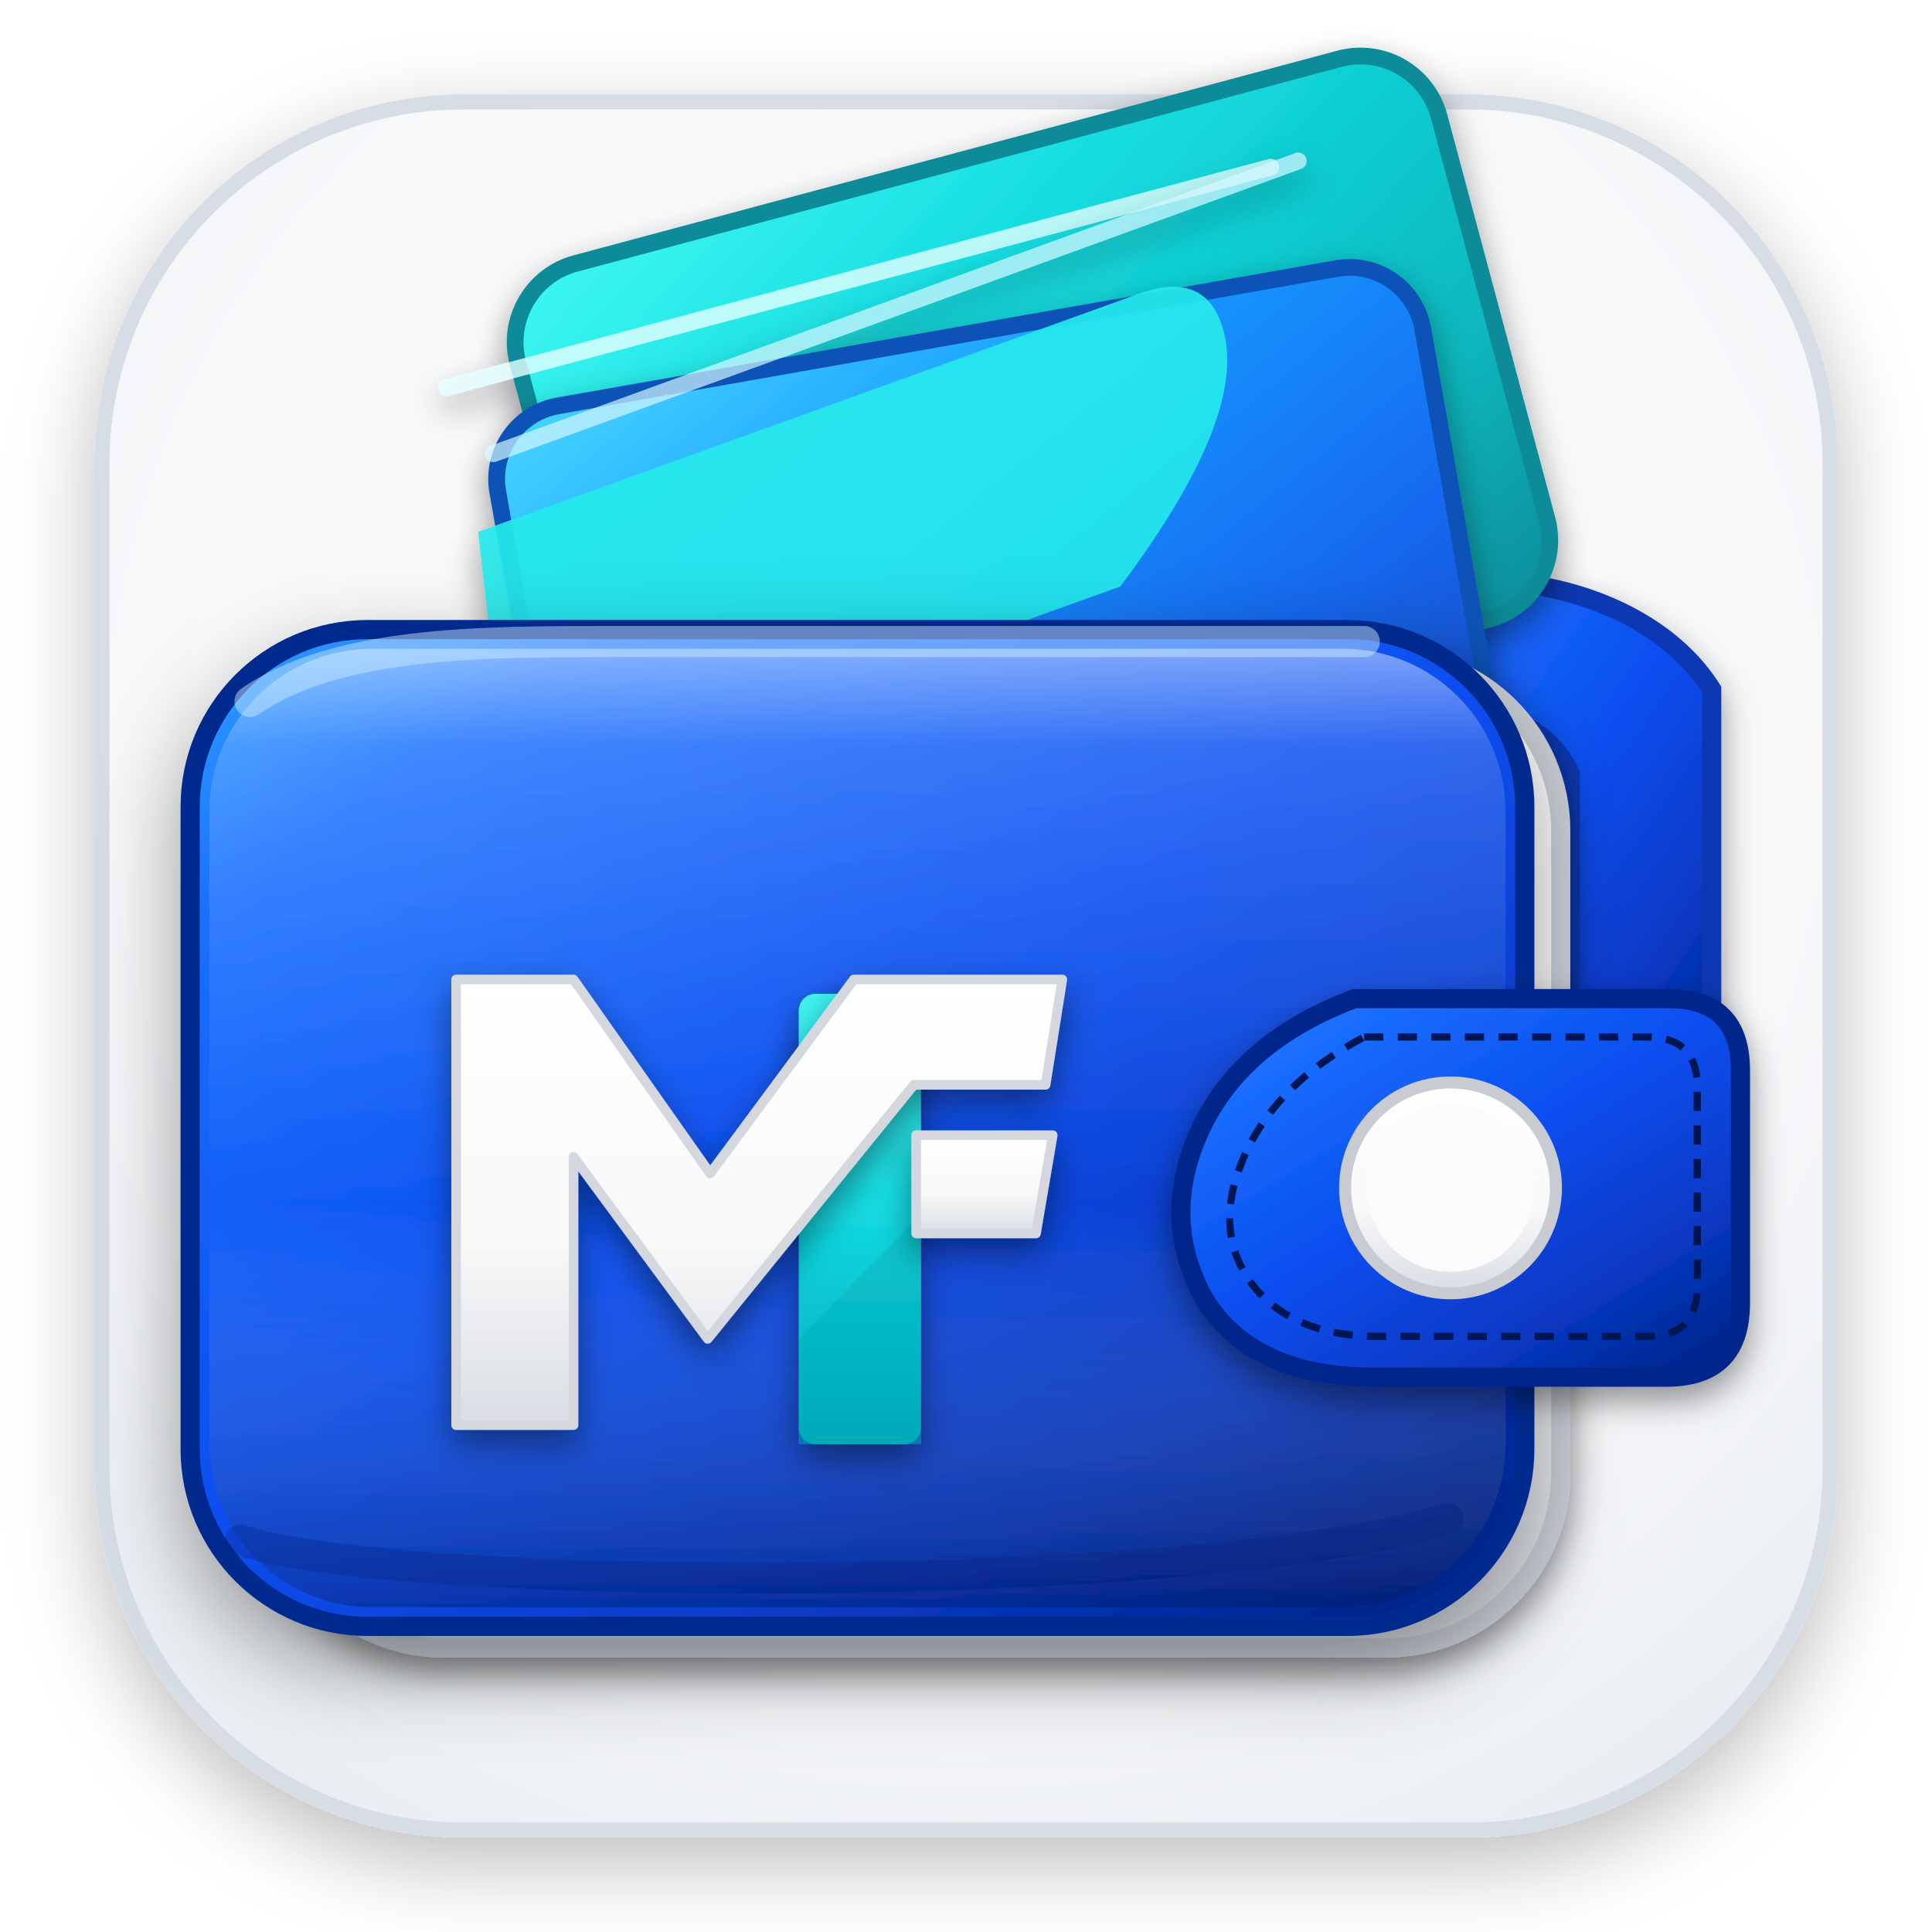
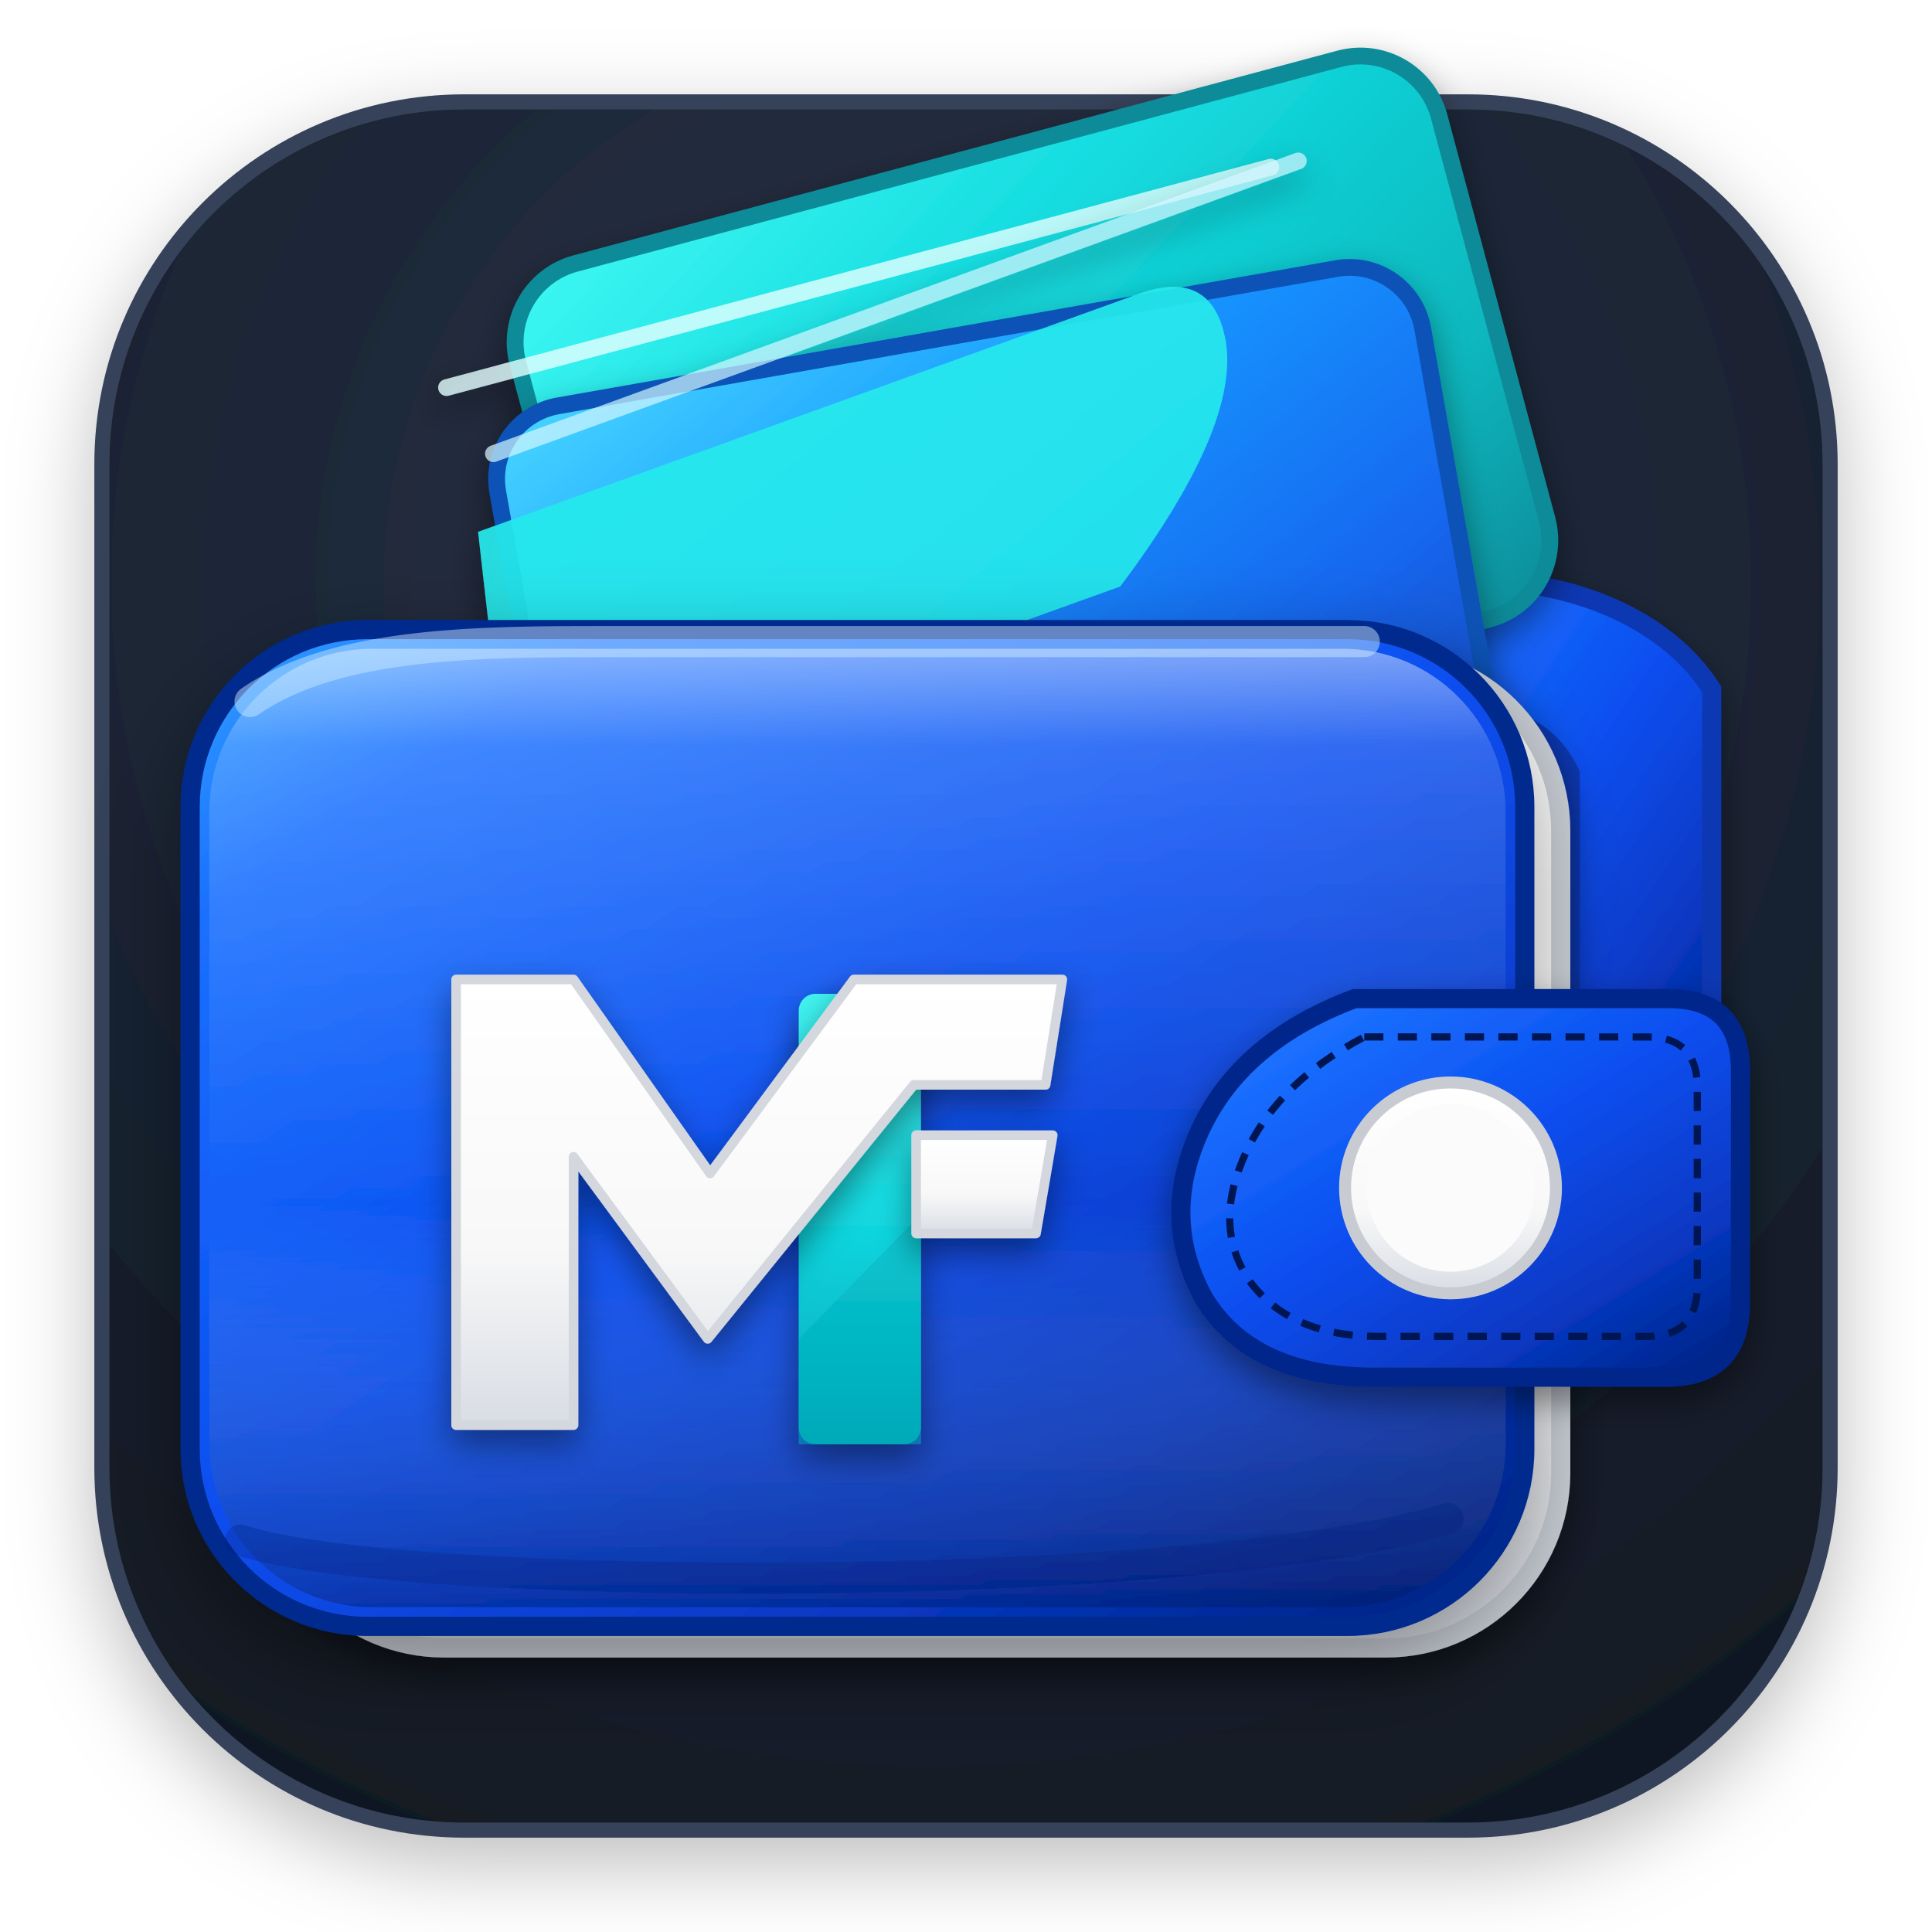
- <svg xmlns="http://www.w3.org/2000/svg" width="512" height="512" viewBox="0 0 512 512">
-   <svg width="512" height="512" viewBox="0 0 1024 1024">
-     <defs>
-       <linearGradient id="wallet" x1="0" y1="0" x2="0.9" y2="1">
-         <stop offset="0" stop-color="#32a1ff" />
-         <stop offset="0.16" stop-color="#1b70ff" />
-         <stop offset="0.50" stop-color="#0a4ef0" />
-         <stop offset="0.80" stop-color="#0738c2" />
-         <stop offset="1" stop-color="#03258a" />
-       </linearGradient>
-       <linearGradient id="walletShade" x1="0" y1="0" x2="0" y2="1">
-         <stop offset="0" stop-color="#ffffff" stop-opacity=".46" />
-         <stop offset=".10" stop-color="#ffffff" stop-opacity=".16" />
-         <stop offset=".58" stop-color="#ffffff" stop-opacity="0" />
-         <stop offset="1" stop-color="#001758" stop-opacity=".36" />
-       </linearGradient>
-       <linearGradient id="cardTeal" x1="0" y1="0" x2="1" y2="1">
-         <stop offset="0" stop-color="#3ff8f3" />
-         <stop offset=".35" stop-color="#15dce0" />
-         <stop offset=".75" stop-color="#08b8be" />
-         <stop offset="1" stop-color="#078a99" />
-       </linearGradient>
-       <linearGradient id="cardBlue" x1="0" y1="0" x2="1" y2="1">
-         <stop offset="0" stop-color="#48d7ff" />
-         <stop offset=".38" stop-color="#1496ff" />
-         <stop offset=".74" stop-color="#1267ef" />
-         <stop offset="1" stop-color="#1646bc" />
-       </linearGradient>
-       <linearGradient id="cyan" x1="0" y1="0" x2="0" y2="1">
-         <stop offset="0" stop-color="#42f4f1" />
-         <stop offset=".50" stop-color="#12d8e0" />
-         <stop offset="1" stop-color="#00a6b7" />
-       </linearGradient>
-       <linearGradient id="white" x1="0" y1="0" x2="0" y2="1">
-         <stop offset="0" stop-color="#ffffff" />
-         <stop offset=".6" stop-color="#f8f8f8" />
-         <stop offset="1" stop-color="#d9dde4" />
-       </linearGradient>
-       <linearGradient id="wordBlue" x1="0" y1="0" x2="0" y2="1">
-         <stop offset="0" stop-color="#2379ff" />
-         <stop offset=".5" stop-color="#0d51e7" />
-         <stop offset="1" stop-color="#082c9e" />
-       </linearGradient>
-       <linearGradient id="wordCyan" x1="0" y1="0" x2="0" y2="1">
-         <stop offset="0" stop-color="#2af0f0" />
-         <stop offset=".5" stop-color="#10ced8" />
-         <stop offset="1" stop-color="#078f9e" />
-       </linearGradient>
-       <radialGradient id="lightTile" cx="50%" cy="38%" r="72%">
-         <stop offset="0" stop-color="#ffffff" />
-         <stop offset=".67" stop-color="#f7f8fa" />
-         <stop offset="1" stop-color="#e9edf2" />
-       </radialGradient>
-       <radialGradient id="darkTile" cx="48%" cy="28%" r="78%">
-         <stop offset="0" stop-color="#293448" />
-         <stop offset=".55" stop-color="#1c2636" />
-         <stop offset="1" stop-color="#111923" />
-       </radialGradient>
-       <filter id="ds" x="-30%" y="-30%" width="160%" height="180%">
-         <feDropShadow dx="0" dy="14" stdDeviation="18" flood-color="#000" flood-opacity=".38" />
-       </filter>
-       <filter id="ss" x="-40%" y="-40%" width="180%" height="190%">
-         <feDropShadow dx="0" dy="6" stdDeviation="7" flood-color="#000" flood-opacity=".42" />
-       </filter>
-       <filter id="ws" x="-20%" y="-30%" width="140%" height="170%">
-         <feDropShadow dx="0" dy="6" stdDeviation="5" flood-color="#00133d" flood-opacity=".42" />
-       </filter>
-       <filter id="tileShadow" x="-20%" y="-20%" width="140%" height="150%">
-         <feDropShadow dx="0" dy="14" stdDeviation="22" flood-color="#000" flood-opacity=".26" />
-       </filter>
-     </defs>
-     <rect x="54" y="54" width="916" height="916" rx="192" fill="url(#lightTile)" stroke="#d7dde5" stroke-width="8" filter="url(#tileShadow)" />
-     <g transform="translate(-171,-60) scale(1.27)">
-       <g id="symbol">
-         <path d="M704 300 C750 278 822 292 849 335 L849 526 L790 526 L790 370 C779 347 754 340 726 350 Z" fill="url(#wallet)" stroke="#0937b3" stroke-width="8" filter="url(#ss)" />
-         <g filter="url(#ss)">
-           <rect x="342" y="166" width="398" height="242" rx="34" transform="rotate(-15 342 166)" fill="url(#cardTeal)" stroke="#078b98" stroke-width="7" />
-           <path d="M321 209 L665 117" stroke="#e4ffff" stroke-width="7" stroke-linecap="round" opacity=".8" />
-         </g>
-         <g filter="url(#ss)">
-           <rect x="337" y="222" width="392" height="220" rx="31" transform="rotate(-10 337 222)" fill="url(#cardBlue)" stroke="#0853b7" stroke-width="7" />
-           <path d="M326 268 L615 218 Q645 213 647 240 Q650 277 586 337 L319 383 Z" fill="#26e9eb" opacity=".92" transform="rotate(-10 337 222)" />
-           <path d="M338 237 L690 175" stroke="#d3f6ff" stroke-width="7" stroke-linecap="round" opacity=".7" transform="rotate(-10 337 222)" />
-         </g>
-         <rect x="247" y="321" width="539" height="414" rx="73" fill="url(#white)" stroke="#cbd0d8" stroke-width="8" filter="url(#ss)" />
-         <g filter="url(#ds)">
-           <rect x="214" y="310" width="557" height="416" rx="74" fill="url(#wallet)" stroke="#05298d" stroke-width="8" />
-           <rect x="222" y="318" width="541" height="400" rx="68" fill="url(#walletShade)" />
-           <path d="M239 340 C275 315 335 315 390 315 H704" fill="none" stroke="#c9ebff" stroke-width="13" stroke-linecap="round" opacity=".48" />
-           <path d="M235 690 C300 712 635 713 739 681" fill="none" stroke="#001d78" stroke-width="13" stroke-linecap="round" opacity=".28" />
-         </g>
-         <g filter="url(#ss)">
-           <rect x="468" y="462" width="51" height="188" rx="7" fill="url(#cyan)" />
-           <path d="M468 606 L519 554 L519 650 L468 650 Z" fill="#00adba" opacity=".42" />
-         </g>
-         <g filter="url(#ss)">
-           <path d="M325 456 H374 L431 537 L491 456 H578 L571 500 H516 L430 606 L374 530 V642 H325 Z" fill="url(#white)" stroke="#d4d8de" stroke-width="4" stroke-linejoin="round" />
-           <path d="M517 521 H574 L567 562 H517 Z" fill="url(#white)" stroke="#d4d8de" stroke-width="4" stroke-linejoin="round" />
-         </g>
-         <g filter="url(#ss)">
-           <path d="M700 464 H831 Q861 464 861 494 V591 Q861 622 830 622 H708 Q657 622 637 589 Q619 556 635 520 Q652 482 700 464 Z" fill="url(#wallet)" stroke="#05278b" stroke-width="8" />
-           <path d="M704 480 H822 Q843 480 843 501 V584 Q843 605 822 605 H710 Q674 605 657 583 Q641 561 653 532 Q666 500 704 480 Z" fill="none" stroke="#001853" stroke-width="3" stroke-dasharray="8 6" />
-           <circle cx="740" cy="543" r="44" fill="url(#white)" stroke="#c8ccd2" stroke-width="5" />
-           <circle cx="740" cy="543" r="35" fill="#fbfbfb" />
-         </g>
+ <svg xmlns="http://www.w3.org/2000/svg" viewBox="0 0 1024 1024">
+   <defs>
+     <linearGradient id="wallet" x1="0" y1="0" x2="0.9" y2="1">
+       <stop offset="0" stop-color="#32a1ff" />
+       <stop offset="0.16" stop-color="#1b70ff" />
+       <stop offset="0.50" stop-color="#0a4ef0" />
+       <stop offset="0.80" stop-color="#0738c2" />
+       <stop offset="1" stop-color="#03258a" />
+     </linearGradient>
+     <linearGradient id="walletShade" x1="0" y1="0" x2="0" y2="1">
+       <stop offset="0" stop-color="#ffffff" stop-opacity=".46" />
+       <stop offset=".10" stop-color="#ffffff" stop-opacity=".16" />
+       <stop offset=".58" stop-color="#ffffff" stop-opacity="0" />
+       <stop offset="1" stop-color="#001758" stop-opacity=".36" />
+     </linearGradient>
+     <linearGradient id="cardTeal" x1="0" y1="0" x2="1" y2="1">
+       <stop offset="0" stop-color="#3ff8f3" />
+       <stop offset=".35" stop-color="#15dce0" />
+       <stop offset=".75" stop-color="#08b8be" />
+       <stop offset="1" stop-color="#078a99" />
+     </linearGradient>
+     <linearGradient id="cardBlue" x1="0" y1="0" x2="1" y2="1">
+       <stop offset="0" stop-color="#48d7ff" />
+       <stop offset=".38" stop-color="#1496ff" />
+       <stop offset=".74" stop-color="#1267ef" />
+       <stop offset="1" stop-color="#1646bc" />
+     </linearGradient>
+     <linearGradient id="cyan" x1="0" y1="0" x2="0" y2="1">
+       <stop offset="0" stop-color="#42f4f1" />
+       <stop offset=".50" stop-color="#12d8e0" />
+       <stop offset="1" stop-color="#00a6b7" />
+     </linearGradient>
+     <linearGradient id="white" x1="0" y1="0" x2="0" y2="1">
+       <stop offset="0" stop-color="#ffffff" />
+       <stop offset=".6" stop-color="#f8f8f8" />
+       <stop offset="1" stop-color="#d9dde4" />
+     </linearGradient>
+     <linearGradient id="wordBlue" x1="0" y1="0" x2="0" y2="1">
+       <stop offset="0" stop-color="#2379ff" />
+       <stop offset=".5" stop-color="#0d51e7" />
+       <stop offset="1" stop-color="#082c9e" />
+     </linearGradient>
+     <linearGradient id="wordCyan" x1="0" y1="0" x2="0" y2="1">
+       <stop offset="0" stop-color="#2af0f0" />
+       <stop offset=".5" stop-color="#10ced8" />
+       <stop offset="1" stop-color="#078f9e" />
+     </linearGradient>
+     <radialGradient id="lightTile" cx="50%" cy="38%" r="72%">
+       <stop offset="0" stop-color="#ffffff" />
+       <stop offset=".67" stop-color="#f7f8fa" />
+       <stop offset="1" stop-color="#e9edf2" />
+     </radialGradient>
+     <radialGradient id="darkTile" cx="48%" cy="28%" r="78%">
+       <stop offset="0" stop-color="#293448" />
+       <stop offset=".55" stop-color="#1c2636" />
+       <stop offset="1" stop-color="#111923" />
+     </radialGradient>
+     <filter id="ds" x="-30%" y="-30%" width="160%" height="180%">
+       <feDropShadow dx="0" dy="14" stdDeviation="18" flood-color="#000" flood-opacity=".38" />
+     </filter>
+     <filter id="ss" x="-40%" y="-40%" width="180%" height="190%">
+       <feDropShadow dx="0" dy="6" stdDeviation="7" flood-color="#000" flood-opacity=".42" />
+     </filter>
+     <filter id="ws" x="-20%" y="-30%" width="140%" height="170%">
+       <feDropShadow dx="0" dy="6" stdDeviation="5" flood-color="#00133d" flood-opacity=".42" />
+     </filter>
+     <filter id="tileShadow" x="-20%" y="-20%" width="140%" height="150%">
+       <feDropShadow dx="0" dy="14" stdDeviation="22" flood-color="#000" flood-opacity=".26" />
+     </filter>
+   </defs>
+   <rect x="54" y="54" width="916" height="916" rx="192" fill="url(#darkTile)" stroke="#36435a" stroke-width="8" filter="url(#tileShadow)" />
+   <g transform="translate(-171,-60) scale(1.27)">
+     <g id="symbol">
+       <path d="M704 300 C750 278 822 292 849 335 L849 526 L790 526 L790 370 C779 347 754 340 726 350 Z" fill="url(#wallet)" stroke="#0937b3" stroke-width="8" filter="url(#ss)" />
+       <g filter="url(#ss)">
+         <rect x="342" y="166" width="398" height="242" rx="34" transform="rotate(-15 342 166)" fill="url(#cardTeal)" stroke="#078b98" stroke-width="7" />
+         <path d="M321 209 L665 117" stroke="#e4ffff" stroke-width="7" stroke-linecap="round" opacity=".8" />
+       </g>
+       <g filter="url(#ss)">
+         <rect x="337" y="222" width="392" height="220" rx="31" transform="rotate(-10 337 222)" fill="url(#cardBlue)" stroke="#0853b7" stroke-width="7" />
+         <path d="M326 268 L615 218 Q645 213 647 240 Q650 277 586 337 L319 383 Z" fill="#26e9eb" opacity=".92" transform="rotate(-10 337 222)" />
+         <path d="M338 237 L690 175" stroke="#d3f6ff" stroke-width="7" stroke-linecap="round" opacity=".7" transform="rotate(-10 337 222)" />
+       </g>
+       <rect x="247" y="321" width="539" height="414" rx="73" fill="url(#white)" stroke="#cbd0d8" stroke-width="8" filter="url(#ss)" />
+       <g filter="url(#ds)">
+         <rect x="214" y="310" width="557" height="416" rx="74" fill="url(#wallet)" stroke="#05298d" stroke-width="8" />
+         <rect x="222" y="318" width="541" height="400" rx="68" fill="url(#walletShade)" />
+         <path d="M239 340 C275 315 335 315 390 315 H704" fill="none" stroke="#c9ebff" stroke-width="13" stroke-linecap="round" opacity=".48" />
+         <path d="M235 690 C300 712 635 713 739 681" fill="none" stroke="#001d78" stroke-width="13" stroke-linecap="round" opacity=".28" />
+       </g>
+       <g filter="url(#ss)">
+         <rect x="468" y="462" width="51" height="188" rx="7" fill="url(#cyan)" />
+         <path d="M468 606 L519 554 L519 650 L468 650 Z" fill="#00adba" opacity=".42" />
+       </g>
+       <g filter="url(#ss)">
+         <path d="M325 456 H374 L431 537 L491 456 H578 L571 500 H516 L430 606 L374 530 V642 H325 Z" fill="url(#white)" stroke="#d4d8de" stroke-width="4" stroke-linejoin="round" />
+         <path d="M517 521 H574 L567 562 H517 Z" fill="url(#white)" stroke="#d4d8de" stroke-width="4" stroke-linejoin="round" />
+       </g>
+       <g filter="url(#ss)">
+         <path d="M700 464 H831 Q861 464 861 494 V591 Q861 622 830 622 H708 Q657 622 637 589 Q619 556 635 520 Q652 482 700 464 Z" fill="url(#wallet)" stroke="#05278b" stroke-width="8" />
+         <path d="M704 480 H822 Q843 480 843 501 V584 Q843 605 822 605 H710 Q674 605 657 583 Q641 561 653 532 Q666 500 704 480 Z" fill="none" stroke="#001853" stroke-width="3" stroke-dasharray="8 6" />
+         <circle cx="740" cy="543" r="44" fill="url(#white)" stroke="#c8ccd2" stroke-width="5" />
+         <circle cx="740" cy="543" r="35" fill="#fbfbfb" />
      </g>
    </g>
-   </svg>
+   </g>
</svg>
